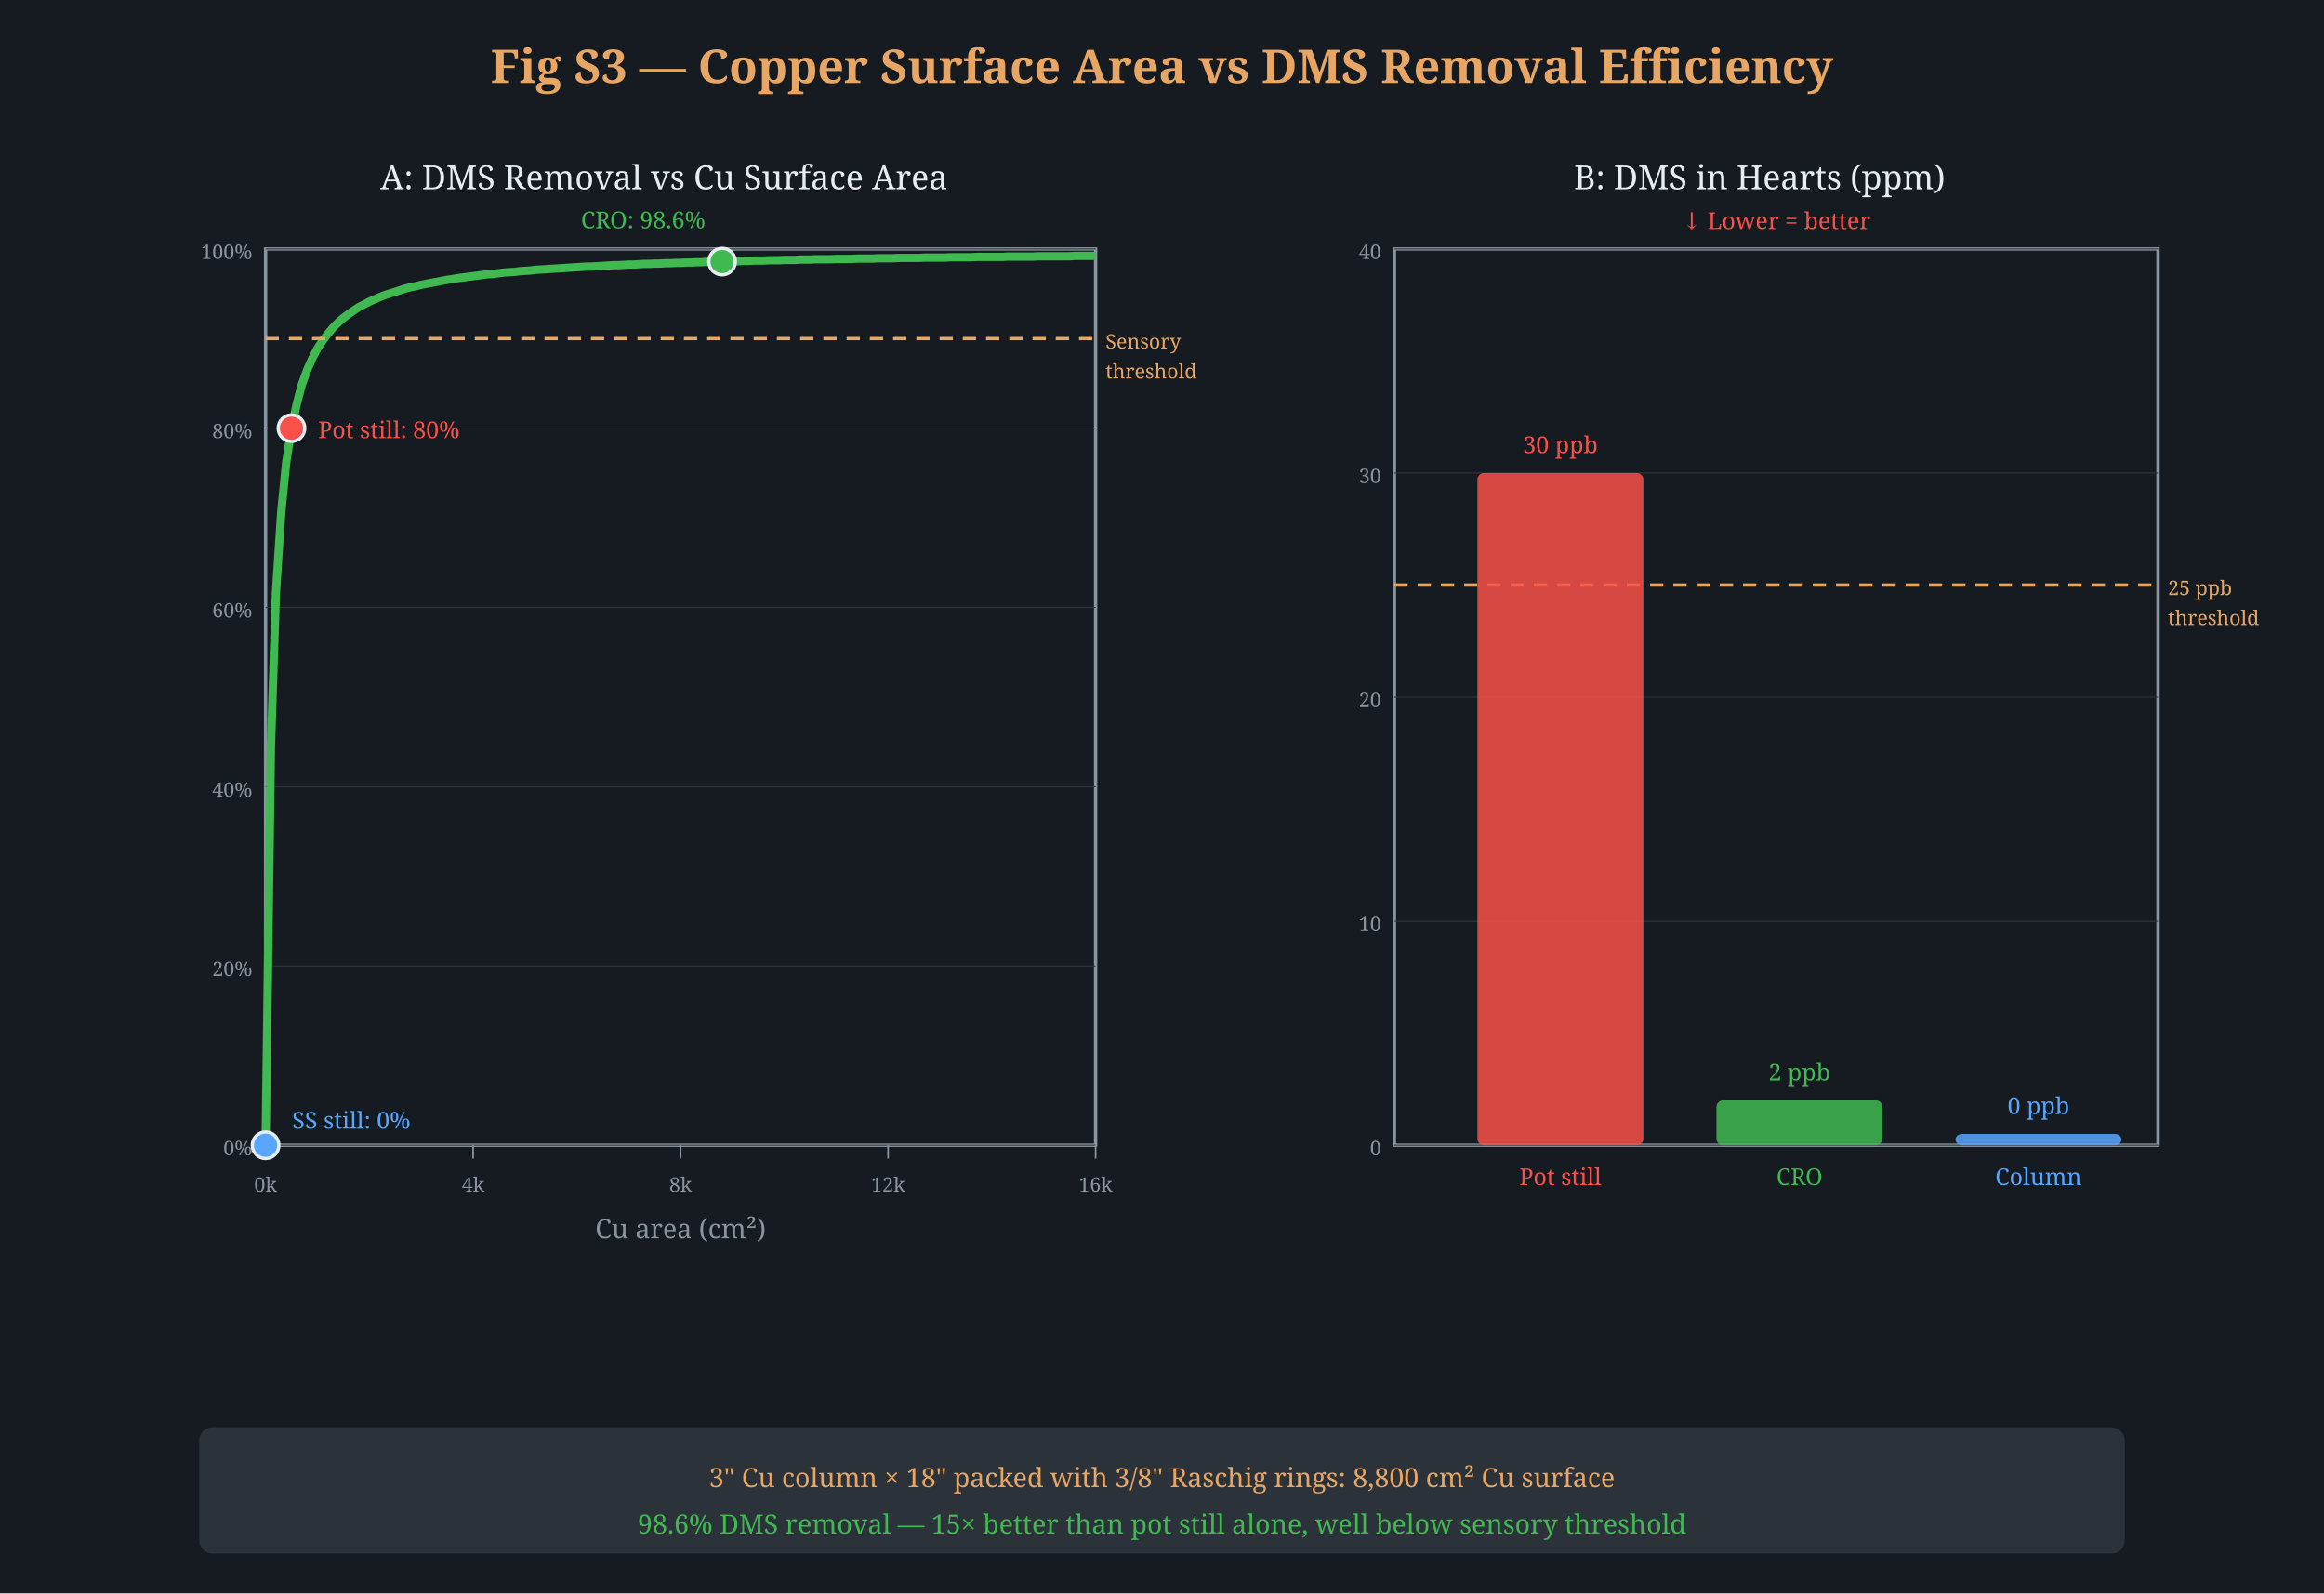
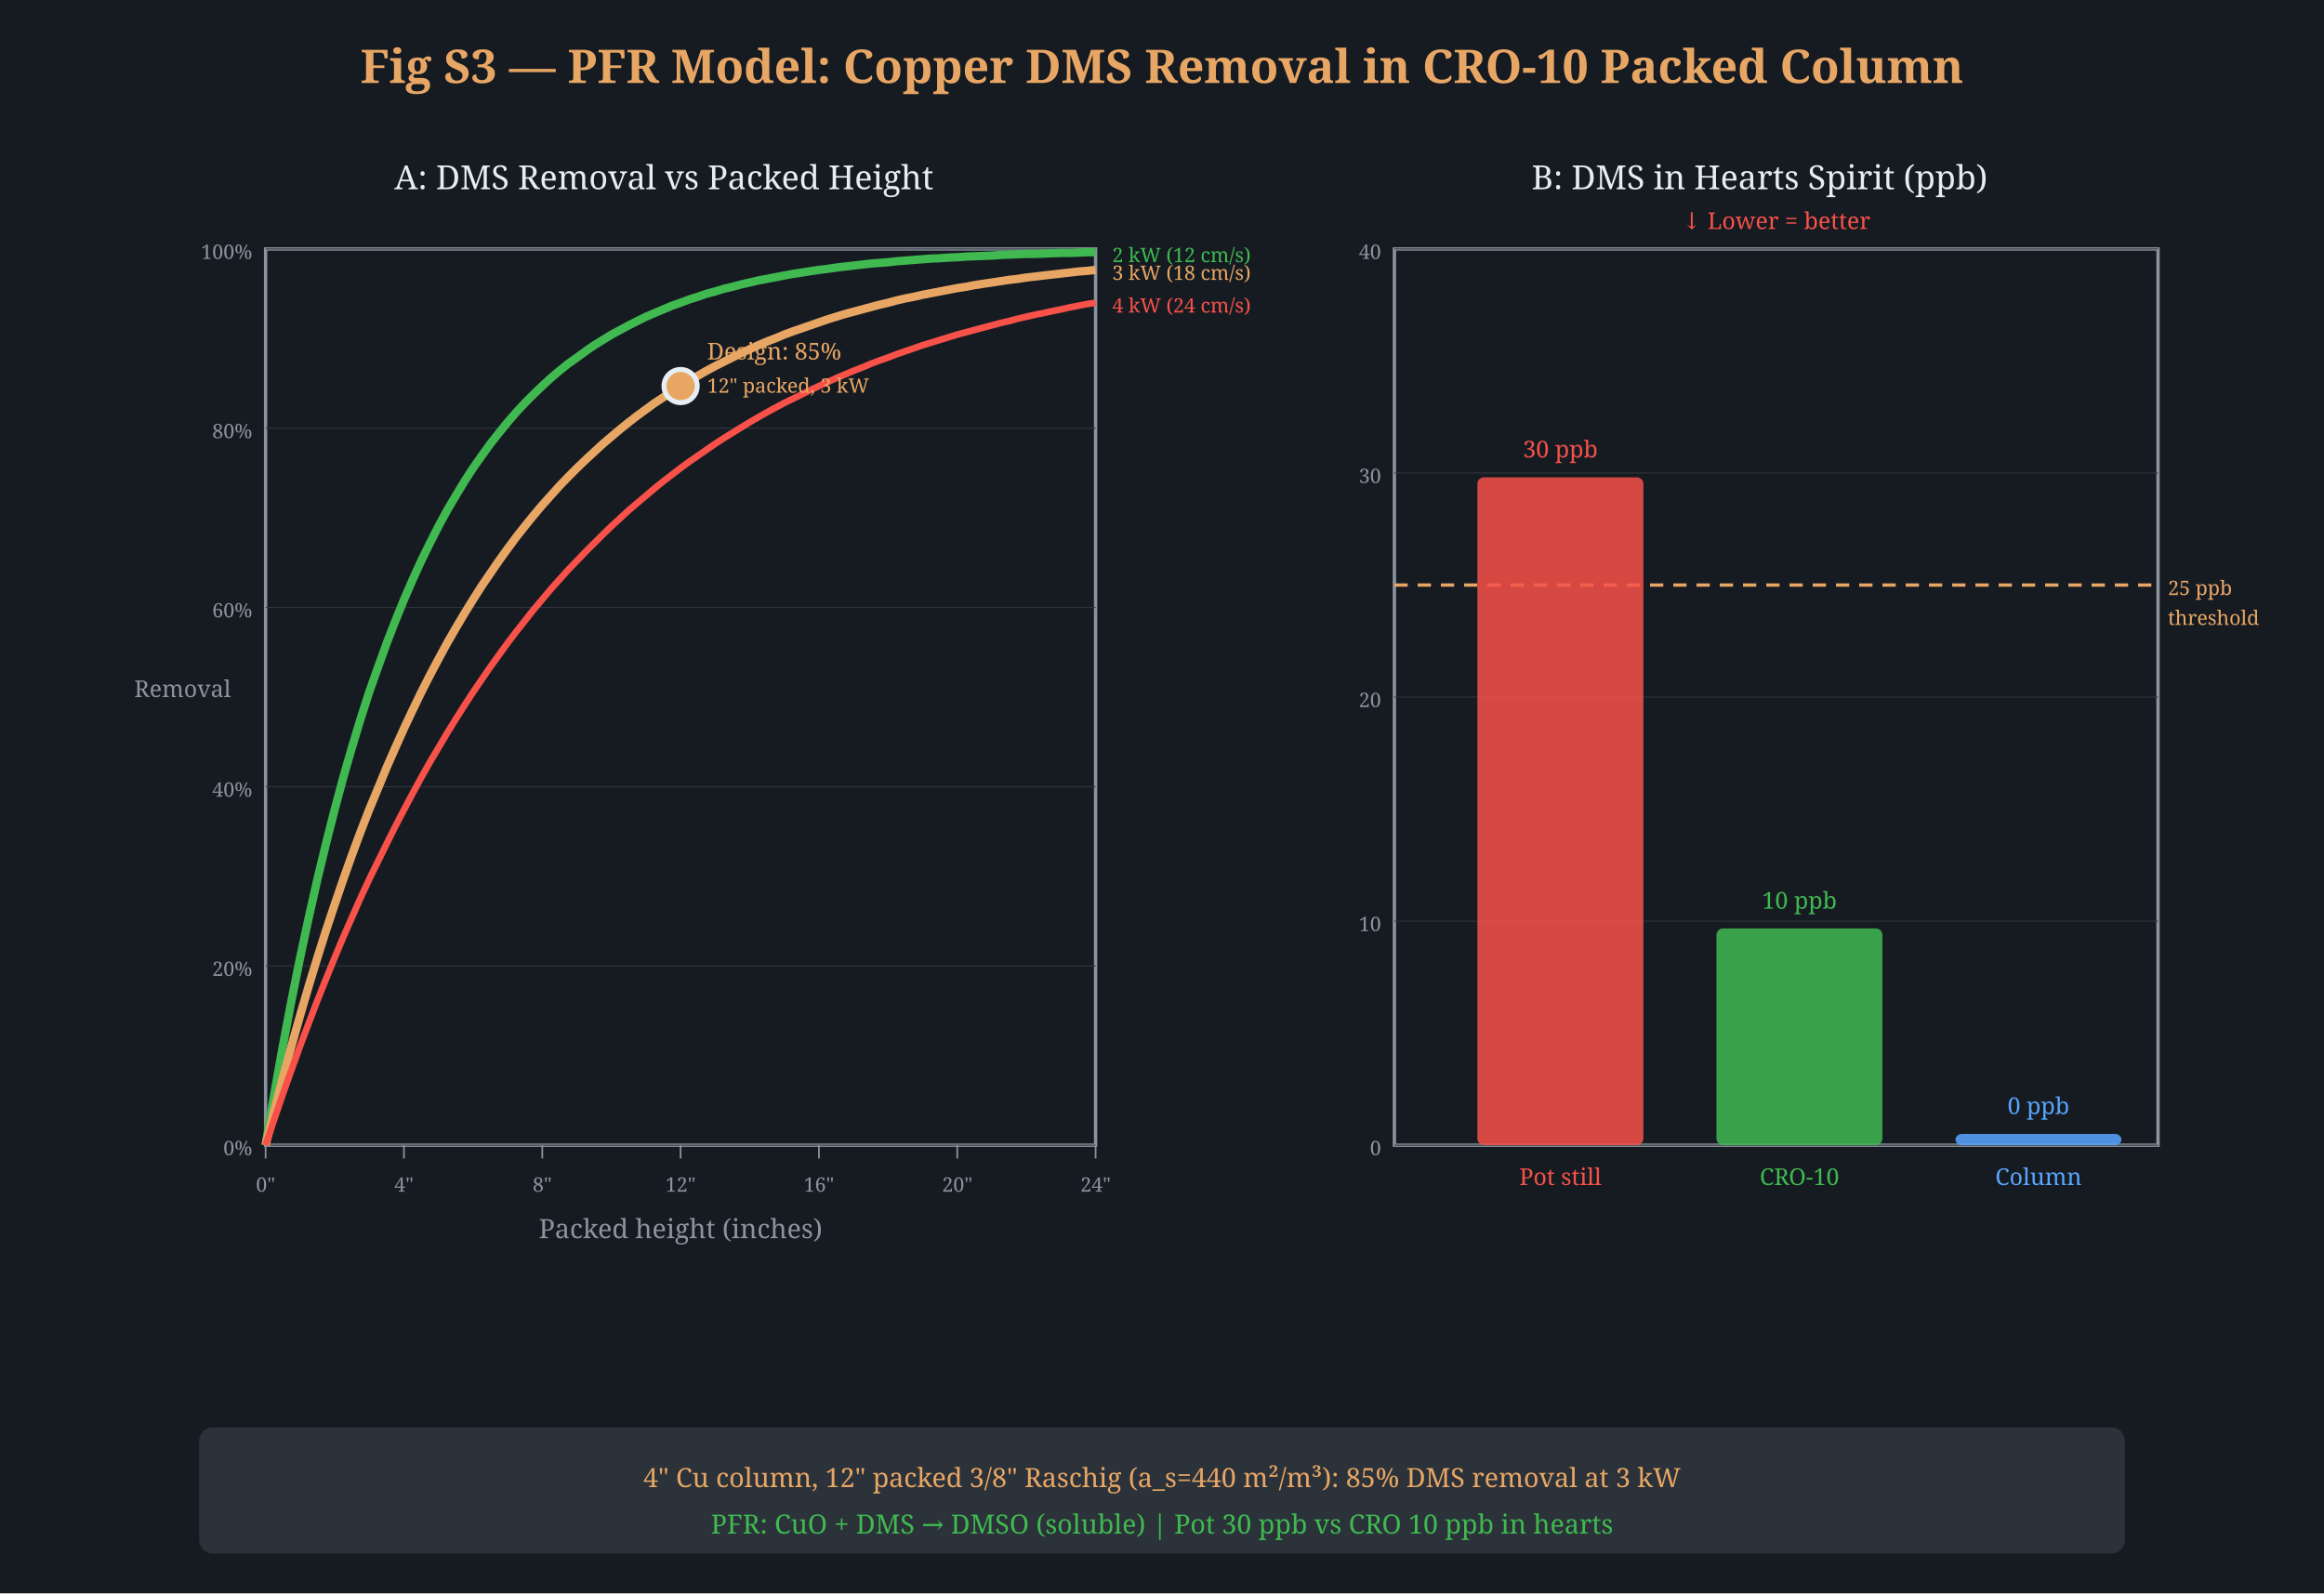
<svg xmlns="http://www.w3.org/2000/svg" viewBox="0 0 700 480" style="background:#161b22;font-family:Georgia,serif">
  <rect width="700" height="480" fill="#161b22" />
-   <text x="350" y="25" fill="#e8a665" font-size="14" text-anchor="middle" font-weight="bold">Fig S3 — Copper Surface Area vs DMS Removal Efficiency</text>
-   <text x="200" y="57" fill="#e6edf3" font-size="10" text-anchor="middle">A: DMS Removal vs Cu Surface Area</text>
+   <text x="350" y="25" fill="#e8a665" font-size="14" text-anchor="middle" font-weight="bold">Fig S3 — PFR Model: Copper DMS Removal in CRO-10 Packed Column</text>
+   <text x="200" y="57" fill="#e6edf3" font-size="10" text-anchor="middle">A: DMS Removal vs Packed Height</text>
  <rect x="80" y="75" width="250" height="270" fill="none" stroke="#8b949e" stroke-width="1" />
  <line x1="80" y1="345" x2="330" y2="345" stroke="#30363d" stroke-width="0.3" />
  <text x="76" y="348" fill="#8b949e" font-size="6" text-anchor="end">0%</text>
  <line x1="80" y1="291" x2="330" y2="291" stroke="#30363d" stroke-width="0.3" />
  <text x="76" y="294" fill="#8b949e" font-size="6" text-anchor="end">20%</text>
  <line x1="80" y1="237" x2="330" y2="237" stroke="#30363d" stroke-width="0.3" />
  <text x="76" y="240" fill="#8b949e" font-size="6" text-anchor="end">40%</text>
  <line x1="80" y1="183" x2="330" y2="183" stroke="#30363d" stroke-width="0.3" />
  <text x="76" y="186" fill="#8b949e" font-size="6" text-anchor="end">60%</text>
  <line x1="80" y1="129" x2="330" y2="129" stroke="#30363d" stroke-width="0.3" />
  <text x="76" y="132" fill="#8b949e" font-size="6" text-anchor="end">80%</text>
  <line x1="80" y1="75" x2="330" y2="75" stroke="#30363d" stroke-width="0.3" />
  <text x="76" y="78" fill="#8b949e" font-size="6" text-anchor="end">100%</text>
  <line x1="80" y1="345" x2="80" y2="349" stroke="#8b949e" stroke-width="0.5" />
-   <text x="80" y="359" fill="#8b949e" font-size="6" text-anchor="middle">0k</text>
-   <line x1="142.5" y1="345" x2="142.5" y2="349" stroke="#8b949e" stroke-width="0.5" />
-   <text x="142.5" y="359" fill="#8b949e" font-size="6" text-anchor="middle">4k</text>
+   <text x="80" y="359" fill="#8b949e" font-size="6" text-anchor="middle">0"</text>
+   <line x1="121.667" y1="345" x2="121.667" y2="349" stroke="#8b949e" stroke-width="0.5" />
+   <text x="121.667" y="359" fill="#8b949e" font-size="6" text-anchor="middle">4"</text>
+   <line x1="163.333" y1="345" x2="163.333" y2="349" stroke="#8b949e" stroke-width="0.5" />
+   <text x="163.333" y="359" fill="#8b949e" font-size="6" text-anchor="middle">8"</text>
  <line x1="205" y1="345" x2="205" y2="349" stroke="#8b949e" stroke-width="0.5" />
-   <text x="205" y="359" fill="#8b949e" font-size="6" text-anchor="middle">8k</text>
-   <line x1="267.5" y1="345" x2="267.5" y2="349" stroke="#8b949e" stroke-width="0.5" />
-   <text x="267.5" y="359" fill="#8b949e" font-size="6" text-anchor="middle">12k</text>
+   <text x="205" y="359" fill="#8b949e" font-size="6" text-anchor="middle">12"</text>
+   <line x1="246.667" y1="345" x2="246.667" y2="349" stroke="#8b949e" stroke-width="0.5" />
+   <text x="246.667" y="359" fill="#8b949e" font-size="6" text-anchor="middle">16"</text>
+   <line x1="288.333" y1="345" x2="288.333" y2="349" stroke="#8b949e" stroke-width="0.5" />
+   <text x="288.333" y="359" fill="#8b949e" font-size="6" text-anchor="middle">20"</text>
  <line x1="330" y1="345" x2="330" y2="349" stroke="#8b949e" stroke-width="0.5" />
-   <text x="330" y="359" fill="#8b949e" font-size="6" text-anchor="middle">16k</text>
-   <text x="205" y="373" fill="#8b949e" font-size="8" text-anchor="middle">Cu area (cm²)</text>
-   <polyline points="80.0,345.0 81.6,225.0 83.1,178.8 84.7,154.4 86.2,139.3 87.8,129.0 89.4,121.6 90.9,115.9 92.5,111.5 94.1,107.9 95.6,105.0 97.2,102.6 98.8,100.5 100.3,98.7 101.9,97.1 103.4,95.8 105.0,94.6 106.6,93.5 108.1,92.5 109.7,91.7 111.2,90.9 112.8,90.2 114.4,89.5 115.9,88.9 117.5,88.4 119.1,87.9 120.6,87.4 122.2,86.9 123.8,86.5 125.3,86.2 126.9,85.8 128.4,85.5 130.0,85.2 131.6,84.9 133.1,84.6 134.7,84.3 136.2,84.1 137.8,83.8 139.4,83.6 140.9,83.4 142.5,83.2 144.1,83.0 145.6,82.8 147.2,82.6 148.8,82.5 150.3,82.3 151.9,82.1 153.4,82.0 155.0,81.9 156.6,81.7 158.1,81.6 159.7,81.5 161.2,81.3 162.8,81.2 164.4,81.1 165.9,81.0 167.5,80.9 169.1,80.8 170.6,80.7 172.2,80.6 173.8,80.5 175.3,80.4 176.9,80.3 178.4,80.3 180.0,80.2 181.6,80.1 183.1,80.0 184.7,79.9 186.2,79.9 187.8,79.8 189.4,79.7 190.9,79.7 192.5,79.6 194.1,79.5 195.6,79.5 197.2,79.4 198.8,79.4 200.3,79.3 201.9,79.3 203.4,79.2 205.0,79.2 206.6,79.1 208.1,79.1 209.7,79.0 211.2,79.0 212.8,78.9 214.4,78.9 215.9,78.8 217.5,78.8 219.1,78.7 220.6,78.7 222.2,78.7 223.8,78.6 225.3,78.6 226.9,78.5 228.4,78.5 230.0,78.5 231.6,78.4 233.1,78.4 234.7,78.4 236.2,78.3 237.8,78.3 239.4,78.3 240.9,78.2 242.5,78.2 244.1,78.2 245.6,78.1 247.2,78.1 248.8,78.1 250.3,78.1 251.9,78.0 253.4,78.0 255.0,78.0 256.6,78.0 258.1,77.9 259.7,77.9 261.2,77.9 262.8,77.9 264.4,77.8 265.9,77.8 267.5,77.8 269.1,77.8 270.6,77.7 272.2,77.7 273.8,77.7 275.3,77.7 276.9,77.7 278.4,77.6 280.0,77.6 281.6,77.6 283.1,77.6 284.7,77.6 286.2,77.5 287.8,77.5 289.4,77.5 290.9,77.5 292.5,77.5 294.1,77.4 295.6,77.4 297.2,77.4 298.8,77.4 300.3,77.4 301.9,77.4 303.4,77.3 305.0,77.3 306.6,77.3 308.1,77.3 309.7,77.3 311.2,77.3 312.8,77.2 314.4,77.2 315.9,77.2 317.5,77.2 319.1,77.2 320.6,77.2 322.2,77.2 323.8,77.1 325.3,77.1 326.9,77.1 328.4,77.1 330.0,77.1" fill="none" stroke="#3fb950" stroke-width="2.5" />
-   <line x1="80" y1="102" x2="330" y2="102" stroke="#e8a665" stroke-width="1" stroke-dasharray="4,3" />
-   <text x="333" y="105" fill="#e8a665" font-size="6" text-anchor="start">Sensory</text>
-   <text x="333" y="114" fill="#e8a665" font-size="6" text-anchor="start">threshold</text>
-   <circle cx="80.0" cy="345.0" r="4" fill="#58a6ff" stroke="#e6edf3" stroke-width="1" />
-   <text x="88" y="340" fill="#58a6ff" font-size="7" text-anchor="start">SS still: 0%</text>
-   <circle cx="87.8" cy="129.0" r="4" fill="#f85149" stroke="#e6edf3" stroke-width="1" />
-   <text x="95.812" y="132" fill="#f85149" font-size="7" text-anchor="start">Pot still: 80%</text>
-   <circle cx="217.5" cy="78.8" r="4" fill="#3fb950" stroke="#e6edf3" stroke-width="1" />
-   <text x="212.5" y="68.782" fill="#3fb950" font-size="7" text-anchor="end">CRO: 98.6%</text>
-   <text x="530" y="57" fill="#e6edf3" font-size="10" text-anchor="middle">B: DMS in Hearts (ppm)</text>
+   <text x="330" y="359" fill="#8b949e" font-size="6" text-anchor="middle">24"</text>
+   <text x="205" y="373" fill="#8b949e" font-size="8" text-anchor="middle">Packed height (inches)</text>
+   <text x="55" y="210" fill="#8b949e" font-size="7" text-anchor="middle">Removal</text>
+   <polyline points="80.0,345.0 82.6,329.6 85.2,315.1 87.8,301.4 90.4,288.5 93.0,276.4 95.6,264.9 98.2,254.1 100.8,243.9 103.4,234.2 106.0,225.2 108.6,216.6 111.2,208.5 113.9,200.9 116.5,193.7 119.1,187.0 121.7,180.6 124.3,174.6 126.9,168.9 129.5,163.6 132.1,158.5 134.7,153.7 137.3,149.3 139.9,145.0 142.5,141.0 145.1,137.3 147.7,133.7 150.3,130.4 152.9,127.2 155.5,124.2 158.1,121.4 160.7,118.8 163.3,116.3 165.9,113.9 168.5,111.7 171.1,109.6 173.8,107.7 176.4,105.8 179.0,104.0 181.6,102.4 184.2,100.8 186.8,99.4 189.4,98.0 192.0,96.7 194.6,95.4 197.2,94.3 199.8,93.2 202.4,92.1 205.0,91.2 207.6,90.2 210.2,89.4 212.8,88.5 215.4,87.8 218.0,87.0 220.6,86.4 223.2,85.7 225.8,85.1 228.4,84.5 231.0,84.0 233.6,83.5 236.2,83.0 238.9,82.5 241.5,82.1 244.1,81.7 246.7,81.3 249.3,81.0 251.9,80.6 254.5,80.3 257.1,80.0 259.7,79.7 262.3,79.4 264.9,79.2 267.5,79.0 270.1,78.7 272.7,78.5 275.3,78.3 277.9,78.1 280.5,77.9 283.1,77.8 285.7,77.6 288.3,77.5 290.9,77.3 293.5,77.2 296.1,77.1 298.8,77.0 301.4,76.8 304.0,76.7 306.6,76.6 309.2,76.5 311.8,76.5 314.4,76.4 317.0,76.3 319.6,76.2 322.2,76.2 324.8,76.1 327.4,76.0 330.0,76.0" fill="none" stroke="#3fb950" stroke-width="2.5" />
+   <text x="335" y="78.966" fill="#3fb950" font-size="6" text-anchor="start">2 kW (12 cm/s)</text>
+   <polyline points="80.0,345.0 82.6,334.6 85.2,324.7 87.8,315.1 90.4,305.9 93.0,297.0 95.6,288.5 98.2,280.3 100.8,272.5 103.4,264.9 106.0,257.6 108.6,250.6 111.2,243.9 113.9,237.4 116.5,231.1 119.1,225.2 121.7,219.4 124.3,213.9 126.9,208.5 129.5,203.4 132.1,198.5 134.7,193.7 137.3,189.2 139.9,184.8 142.5,180.6 145.1,176.5 147.7,172.7 150.3,168.9 152.9,165.3 155.5,161.8 158.1,158.5 160.7,155.3 163.3,152.2 165.9,149.3 168.5,146.4 171.1,143.7 173.8,141.0 176.4,138.5 179.0,136.1 181.6,133.7 184.2,131.5 186.8,129.3 189.4,127.2 192.0,125.2 194.6,123.3 197.2,121.4 199.8,119.7 202.4,117.9 205.0,116.3 207.6,114.7 210.2,113.2 212.8,111.7 215.4,110.3 218.0,109.0 220.6,107.7 223.2,106.4 225.8,105.2 228.4,104.0 231.0,102.9 233.6,101.9 236.2,100.8 238.9,99.8 241.5,98.9 244.1,98.0 246.7,97.1 249.3,96.2 251.9,95.4 254.5,94.6 257.1,93.9 259.7,93.2 262.3,92.5 264.9,91.8 267.5,91.2 270.1,90.5 272.7,89.9 275.3,89.4 277.9,88.8 280.5,88.3 283.1,87.8 285.7,87.3 288.3,86.8 290.9,86.4 293.5,85.9 296.1,85.5 298.8,85.1 301.4,84.7 304.0,84.3 306.6,84.0 309.2,83.6 311.8,83.3 314.4,83.0 317.0,82.7 319.6,82.4 322.2,82.1 324.8,81.8 327.4,81.6 330.0,81.3" fill="none" stroke="#e8a665" stroke-width="2.5" />
+   <text x="335" y="84.317" fill="#e8a665" font-size="6" text-anchor="start">3 kW (18 cm/s)</text>
+   <polyline points="80.0,345.0 82.6,337.2 85.2,329.6 87.8,322.3 90.4,315.1 93.0,308.2 95.6,301.4 98.2,294.9 100.8,288.5 103.4,282.3 106.0,276.4 108.6,270.5 111.2,264.9 113.9,259.4 116.5,254.1 119.1,248.9 121.7,243.9 124.3,239.0 126.9,234.2 129.5,229.6 132.1,225.2 134.7,220.8 137.3,216.6 139.9,212.5 142.5,208.5 145.1,204.7 147.7,200.9 150.3,197.3 152.9,193.7 155.5,190.3 158.1,187.0 160.7,183.7 163.3,180.6 165.9,177.5 168.5,174.6 171.1,171.7 173.8,168.9 176.4,166.2 179.0,163.6 181.6,161.0 184.2,158.5 186.8,156.1 189.4,153.7 192.0,151.5 194.6,149.3 197.2,147.1 199.8,145.0 202.4,143.0 205.0,141.0 207.6,139.1 210.2,137.3 212.8,135.5 215.4,133.7 218.0,132.0 220.6,130.4 223.2,128.8 225.8,127.2 228.4,125.7 231.0,124.2 233.6,122.8 236.2,121.4 238.9,120.1 241.5,118.8 244.1,117.5 246.7,116.3 249.3,115.1 251.9,113.9 254.5,112.8 257.1,111.7 259.7,110.7 262.3,109.6 264.9,108.6 267.5,107.7 270.1,106.7 272.7,105.8 275.3,104.9 277.9,104.0 280.5,103.2 283.1,102.4 285.7,101.6 288.3,100.8 290.9,100.1 293.5,99.4 296.1,98.7 298.8,98.0 301.4,97.3 304.0,96.7 306.6,96.0 309.2,95.4 311.8,94.8 314.4,94.3 317.0,93.7 319.6,93.2 322.2,92.6 324.8,92.1 327.4,91.6 330.0,91.2" fill="none" stroke="#f85149" stroke-width="2" />
+   <text x="335" y="94.152" fill="#f85149" font-size="6" text-anchor="start">4 kW (24 cm/s)</text>
+   <circle cx="205.0" cy="116.3" r="5" fill="#e8a665" stroke="#e6edf3" stroke-width="1.5" />
+   <text x="213" y="108.3" fill="#e8a665" font-size="7" text-anchor="start">Design: 85%</text>
+   <text x="213" y="118.3" fill="#e8a665" font-size="6" text-anchor="start">12" packed, 3 kW</text>
+   <text x="530" y="57" fill="#e6edf3" font-size="10" text-anchor="middle">B: DMS in Hearts Spirit (ppb)</text>
  <rect x="420" y="75" width="230" height="270" fill="none" stroke="#8b949e" stroke-width="1" />
  <line x1="420" y1="345" x2="650" y2="345" stroke="#30363d" stroke-width="0.3" />
  <text x="416" y="348" fill="#8b949e" font-size="6" text-anchor="end">0</text>
  <line x1="420" y1="277.5" x2="650" y2="277.5" stroke="#30363d" stroke-width="0.3" />
  <text x="416" y="280.5" fill="#8b949e" font-size="6" text-anchor="end">10</text>
  <line x1="420" y1="210" x2="650" y2="210" stroke="#30363d" stroke-width="0.3" />
  <text x="416" y="213" fill="#8b949e" font-size="6" text-anchor="end">20</text>
  <line x1="420" y1="142.5" x2="650" y2="142.5" stroke="#30363d" stroke-width="0.3" />
  <text x="416" y="145.5" fill="#8b949e" font-size="6" text-anchor="end">30</text>
  <line x1="420" y1="75" x2="650" y2="75" stroke="#30363d" stroke-width="0.3" />
  <text x="416" y="78" fill="#8b949e" font-size="6" text-anchor="end">40</text>
  <line x1="420" y1="176.25" x2="650" y2="176.25" stroke="#e8a665" stroke-width="1" stroke-dasharray="4,3" />
  <text x="653" y="179.25" fill="#e8a665" font-size="6" text-anchor="start">25 ppb</text>
  <text x="653" y="188.25" fill="#e8a665" font-size="6" text-anchor="start">threshold</text>
-   <rect x="445.0" y="142.5" width="50" height="202.5" fill="#f85149" opacity="0.85" rx="2" />
-   <text x="470" y="136.5" fill="#f85149" font-size="7" text-anchor="middle">30 ppb</text>
+   <text x="535" y="69" fill="#f85149" font-size="7" text-anchor="middle">↓ Lower = better</text>
+   <rect x="445.0" y="143.8" width="50" height="201.2" fill="#f85149" opacity="0.85" rx="2" />
+   <text x="470" y="137.806" fill="#f85149" font-size="7" text-anchor="middle">30 ppb</text>
  <text x="470" y="357" fill="#f85149" font-size="7" text-anchor="middle">Pot still</text>
-   <rect x="517.0" y="331.5" width="50" height="13.5" fill="#3fb950" opacity="0.85" rx="2" />
-   <text x="542" y="325.5" fill="#3fb950" font-size="7" text-anchor="middle">2 ppb</text>
-   <text x="542" y="357" fill="#3fb950" font-size="7" text-anchor="middle">CRO</text>
+   <rect x="517.0" y="279.7" width="50" height="65.3" fill="#3fb950" opacity="0.85" rx="2" />
+   <text x="542" y="273.745" fill="#3fb950" font-size="7" text-anchor="middle">10 ppb</text>
+   <text x="542" y="357" fill="#3fb950" font-size="7" text-anchor="middle">CRO-10</text>
  <rect x="589.0" y="341.6" width="50" height="3.4" fill="#58a6ff" opacity="0.85" rx="2" />
  <text x="614" y="335.625" fill="#58a6ff" font-size="7" text-anchor="middle">0 ppb</text>
  <text x="614" y="357" fill="#58a6ff" font-size="7" text-anchor="middle">Column</text>
-   <text x="535" y="69" fill="#f85149" font-size="7" text-anchor="middle">↓ Lower = better</text>
  <rect x="60" y="430" width="580" height="38" rx="4" fill="#30363d" opacity="0.85" />
-   <text x="350" y="448" fill="#e8a665" font-size="8" text-anchor="middle">3" Cu column × 18" packed with 3/8" Raschig rings: 8,800 cm² Cu surface</text>
-   <text x="350" y="462" fill="#3fb950" font-size="8" text-anchor="middle">98.6% DMS removal — 15× better than pot still alone, well below sensory threshold</text>
+   <text x="350" y="448" fill="#e8a665" font-size="8" text-anchor="middle">4" Cu column, 12" packed 3/8" Raschig (a_s=440 m²/m³): 85% DMS removal at 3 kW</text>
+   <text x="350" y="462" fill="#3fb950" font-size="8" text-anchor="middle">PFR: CuO + DMS → DMSO (soluble) | Pot 30 ppb vs CRO 10 ppb in hearts</text>
</svg>
